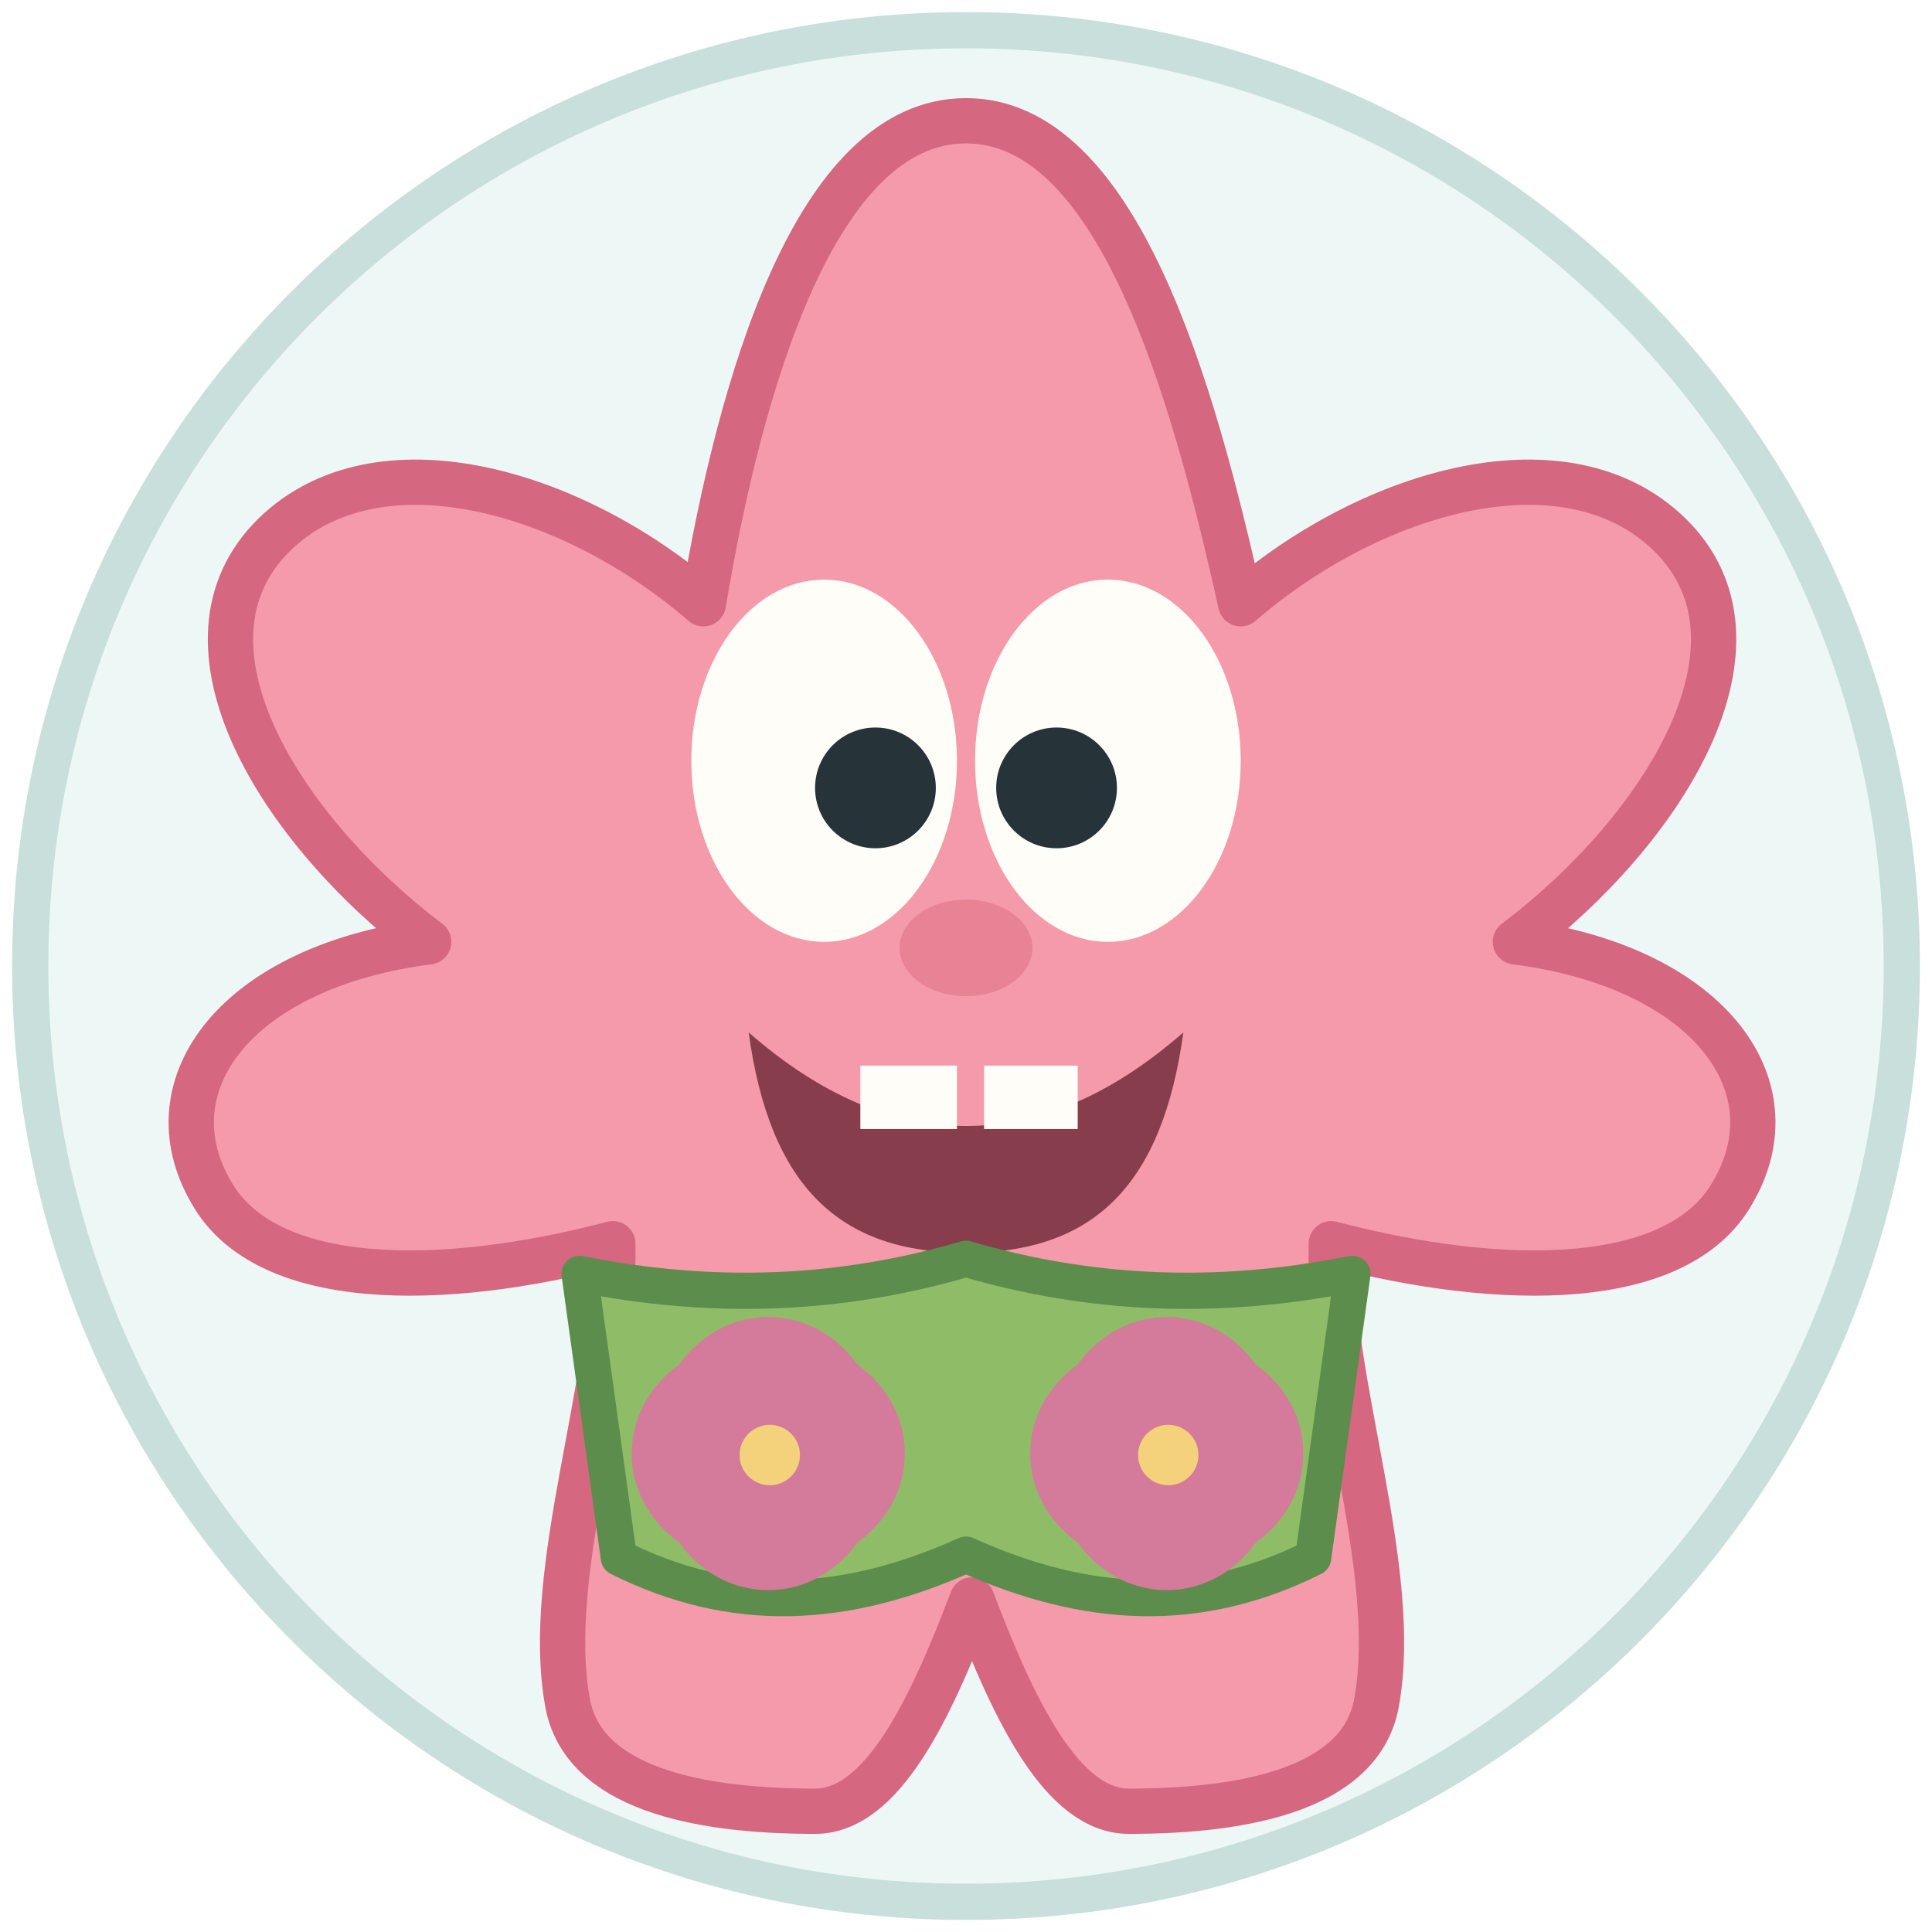
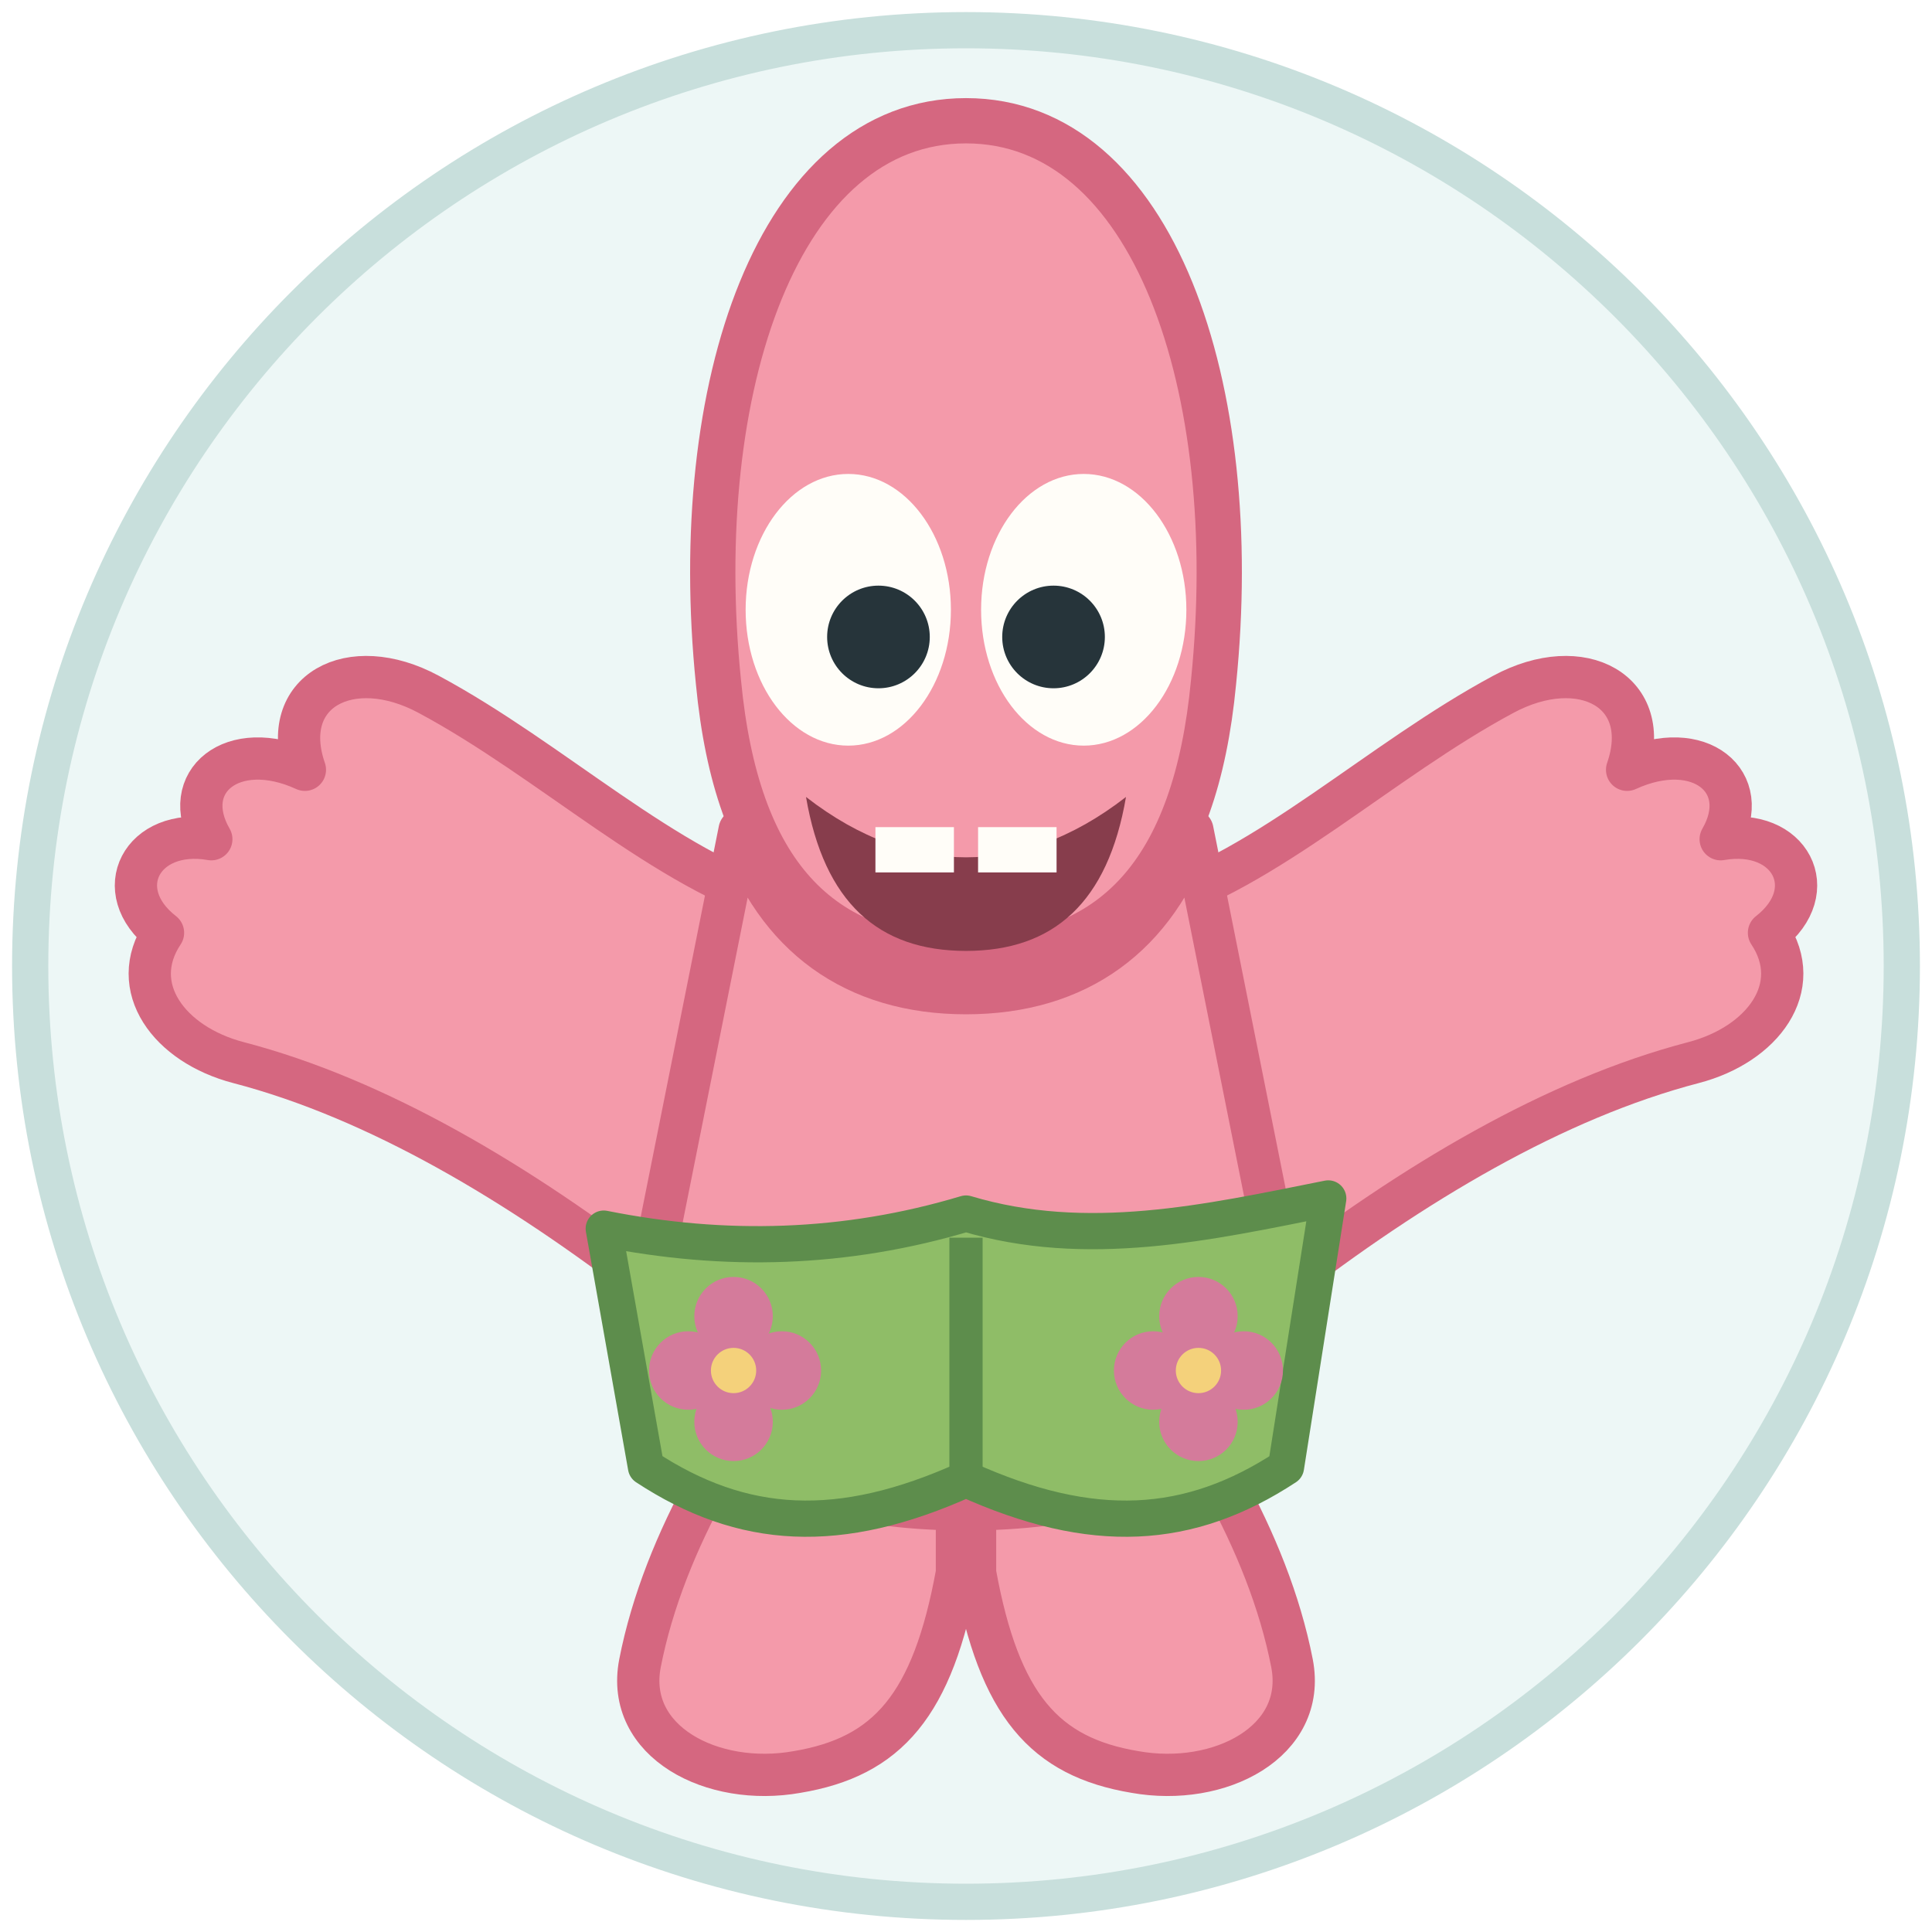
<svg xmlns="http://www.w3.org/2000/svg" width="64" height="64" viewBox="0 0 64 64" role="img" aria-label="派大星头像">
  <circle cx="32" cy="32" r="31" fill="#edf7f6" stroke="#c8dfdc" stroke-width="1.2" />
-   <path d="M32 4c5 0 7.5 8.8 9.1 16 4.4-3.8 10.8-5.6 14.2-2.3 3.7 3.6-.2 9.8-5.1 13.5 6.3.8 9.3 4.7 7.2 8.3-1.8 3.2-7.6 3.2-13.3 1.7-.1 4.6 2.3 10.8 1.5 15.2-.5 2.8-4.2 3.6-8.2 3.6-2.2 0-3.8-3.3-5.2-7-1.4 3.7-3 7-5.2 7-4 0-7.7-.8-8.2-3.6-.8-4.4 1.6-10.6 1.5-15.2-5.7 1.5-11.5 1.5-13.3-1.7-2.1-3.6.9-7.5 7.2-8.3-4.9-3.7-8.8-9.9-5.1-13.5 3.4-3.3 9.8-1.5 14.2 2.3C24.5 12.8 27 4 32 4Z" fill="#f49aaa" stroke="#d56780" stroke-width="1.5" stroke-linejoin="round" />
-   <ellipse cx="27.3" cy="25.2" rx="4.4" ry="6" fill="#fffdf8" />
-   <ellipse cx="36.7" cy="25.2" rx="4.4" ry="6" fill="#fffdf8" />
-   <circle cx="29" cy="26.1" r="2" fill="#26343a" />
-   <circle cx="35" cy="26.1" r="2" fill="#26343a" />
-   <ellipse cx="32" cy="31.4" rx="2.2" ry="1.6" fill="#e88396" />
-   <path d="M24.8 34.2c2.4 2.1 4.8 3.1 7.2 3.1s4.8-1 7.2-3.1c-.7 5.1-3 7.3-7.2 7.3s-6.5-2.2-7.2-7.3Z" fill="#873d4c" />
-   <path d="M28.5 35.3h3.2v2.1h-3.2zm4.1 0h3.1v2.1h-3.1z" fill="#fffdf8" />
-   <path d="M19.2 42.2c4.5.9 8.7.7 12.8-.5 4.1 1.2 8.3 1.4 12.8.5l-1.3 9.4c-3.8 1.9-7.5 1.7-11.5-.1-4 1.8-7.7 2-11.5.1l-1.3-9.4Z" fill="#8fbd67" stroke="#5d8d4c" stroke-width="1.2" stroke-linejoin="round" />
-   <path d="M22.5 45.2c1.5-2.1 4.4-2.1 5.9 0 2.1 1.5 2.1 4.4 0 5.9-1.5 2.1-4.4 2.1-5.9 0-2.1-1.5-2.1-4.4 0-5.9Zm13.2 0c1.5-2.1 4.4-2.1 5.9 0 2.1 1.5 2.1 4.4 0 5.9-1.5 2.1-4.4 2.1-5.9 0-2.1-1.5-2.1-4.4 0-5.9Z" fill="#d47b9b" />
-   <circle cx="25.5" cy="48.2" r="1" fill="#f4d17b" />
-   <circle cx="38.7" cy="48.2" r="1" fill="#f4d17b" />
+   <path d="M26 30c-4-1.2-7.7-4.8-11.8-7-2.6-1.4-5-.1-4.1 2.5-2.4-1.1-4.2.4-3.1 2.3-2.3-.4-3.4 1.7-1.6 3.1-1.2 1.8.2 3.7 2.5 4.3 4.6 1.2 9.3 4 13.7 7.4l5.8-2.8Z" fill="#f49aaa" stroke="#d56780" stroke-width="1.4" stroke-linecap="round" stroke-linejoin="round" />
+   <path d="M26 30c-4-1.2-7.7-4.8-11.8-7-2.6-1.4-5-.1-4.1 2.5-2.4-1.1-4.2.4-3.1 2.3-2.3-.4-3.4 1.7-1.6 3.1-1.2 1.8.2 3.7 2.5 4.3 4.6 1.2 9.3 4 13.7 7.4l5.8-2.8Z" fill="#f49aaa" stroke="#d56780" stroke-width="1.4" stroke-linecap="round" stroke-linejoin="round" transform="translate(64 0) scale(-1 1)" />
+   <path d="M27 44c-2.5 3-5 7-5.8 11.1-.5 2.6 2.4 4.1 5.2 3.6 3-.5 4.5-2.2 5.3-6.6V44Z" fill="#f49aaa" stroke="#d56780" stroke-width="1.4" stroke-linejoin="round" />
+   <path d="M37 44c2.5 3 5 7 5.8 11.1.5 2.6-2.4 4.1-5.2 3.6-3-.5-4.5-2.2-5.3-6.6V44Z" fill="#f49aaa" stroke="#d56780" stroke-width="1.4" stroke-linejoin="round" />
+   <path d="M24.5 27.5c1.2 3.5 3.8 5.4 7.5 5.4s6.3-1.9 7.5-5.4l3 15c.8 4.4-3.5 7.5-10.5 7.5s-11.3-3.1-10.5-7.5Z" fill="#f49aaa" stroke="#d56780" stroke-width="1.4" stroke-linejoin="round" />
+   <path d="M32 4c6.2 0 9.2 8.8 8.2 18.6-.6 6.3-3.3 9.2-8.2 9.2s-7.6-2.9-8.2-9.2C22.8 12.8 25.8 4 32 4Z" fill="#f49aaa" stroke="#d56780" stroke-width="1.5" stroke-linejoin="round" />
+   <ellipse cx="28.1" cy="20.2" rx="3.4" ry="4.5" fill="#fffdf8" />
+   <ellipse cx="35.9" cy="20.2" rx="3.4" ry="4.5" fill="#fffdf8" />
+   <circle cx="29.1" cy="21.1" r="1.7" fill="#26343a" />
+   <circle cx="34.9" cy="21.1" r="1.7" fill="#26343a" />
+   <path d="M26.7 26.4c1.8 1.4 3.6 2 5.3 2s3.5-.6 5.3-2c-.6 3.5-2.4 5.1-5.3 5.1s-4.7-1.6-5.3-5.1Z" fill="#873d4c" />
+   <path d="M29 27.4h2.6v1.5H29zm3.4 0H35v1.5h-2.6Z" fill="#fffdf8" />
+   <path d="M20 40.7c4 .8 8 .7 12-.5 4 1.2 8 .3 12-.5l-1.4 8.9c-3.2 2.1-6.4 2.3-10.6.4-4.2 1.9-7.4 1.7-10.6-.4Z" fill="#8fbd67" stroke="#5d8d4c" stroke-width="1.2" stroke-linejoin="round" />
+   <path d="M32 41v8.4" fill="none" stroke="#5d8d4c" stroke-width="1.1" />
+   <g fill="#d47b9b">
+     <circle cx="24.3" cy="43.6" r="1.3" />
+     <circle cx="22.8" cy="45.4" r="1.3" />
+     <circle cx="25.9" cy="45.4" r="1.3" />
+     <circle cx="24.3" cy="47.1" r="1.3" />
+     <circle cx="24.3" cy="45.4" r=".75" fill="#f4d17b" />
+     <circle cx="39.7" cy="43.6" r="1.3" />
+     <circle cx="38.2" cy="45.4" r="1.3" />
+     <circle cx="41.2" cy="45.4" r="1.3" />
+     <circle cx="39.7" cy="47.1" r="1.3" />
+     <circle cx="39.7" cy="45.4" r=".75" fill="#f4d17b" />
+   </g>
</svg>
